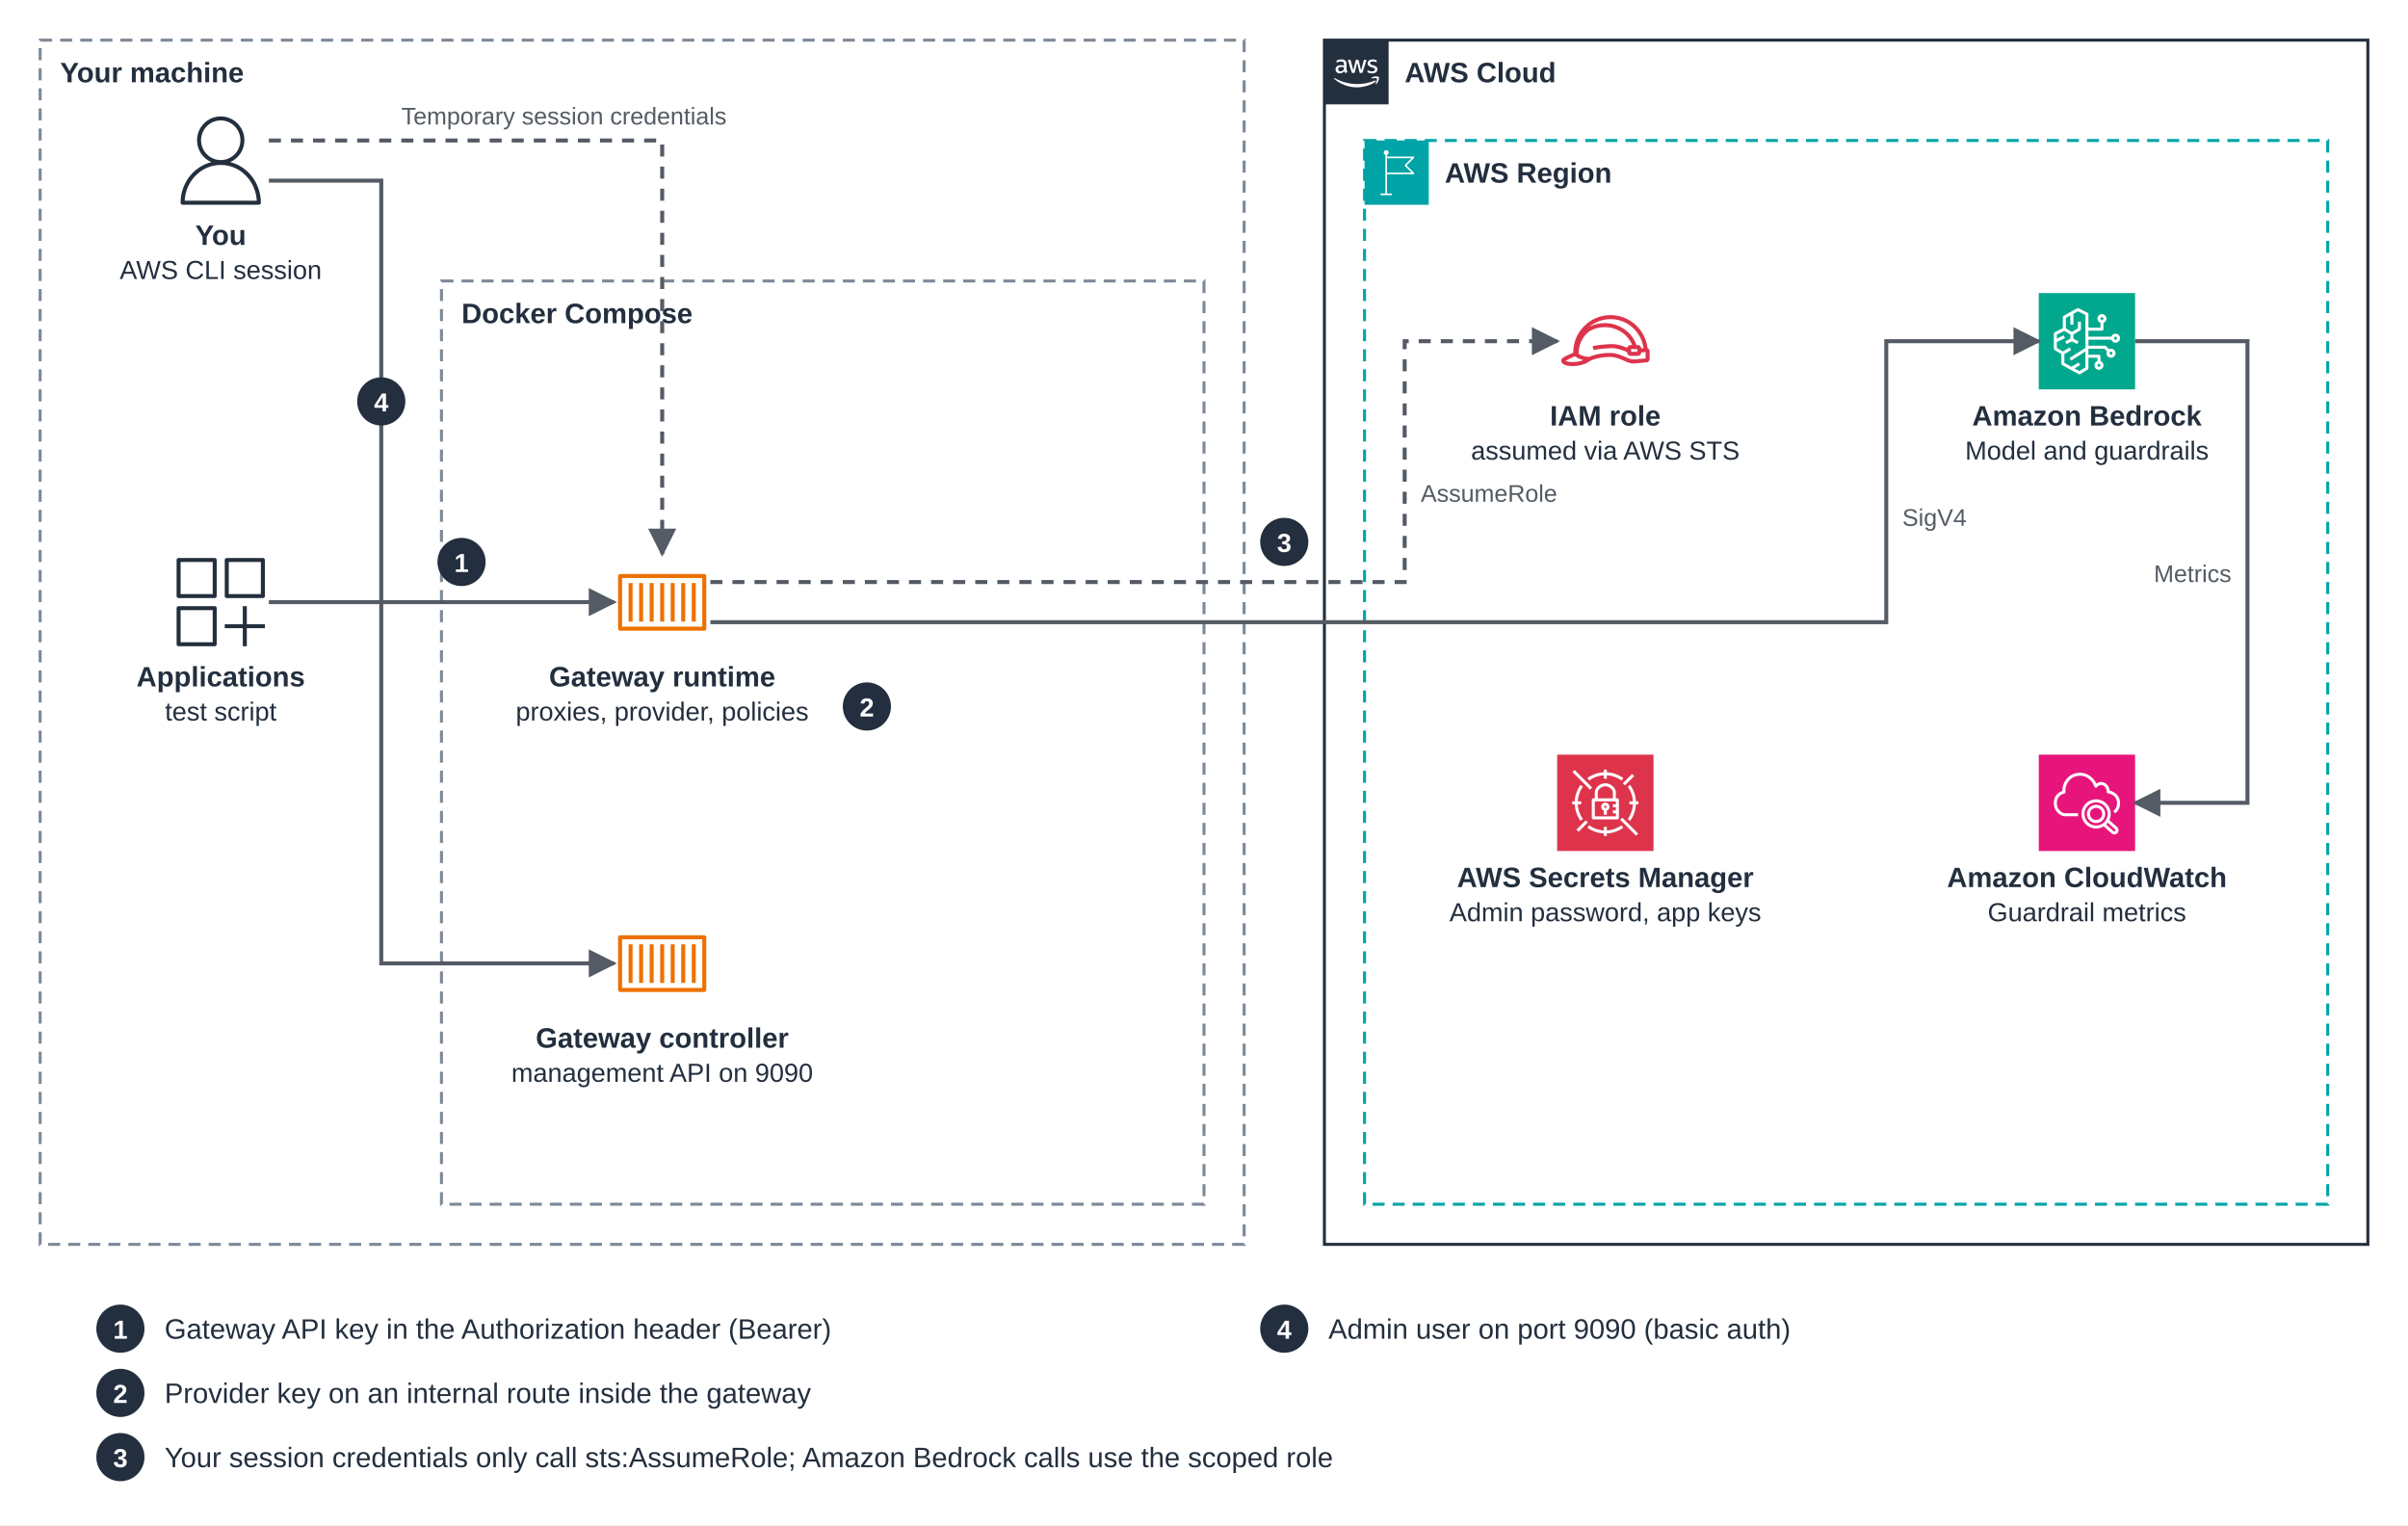
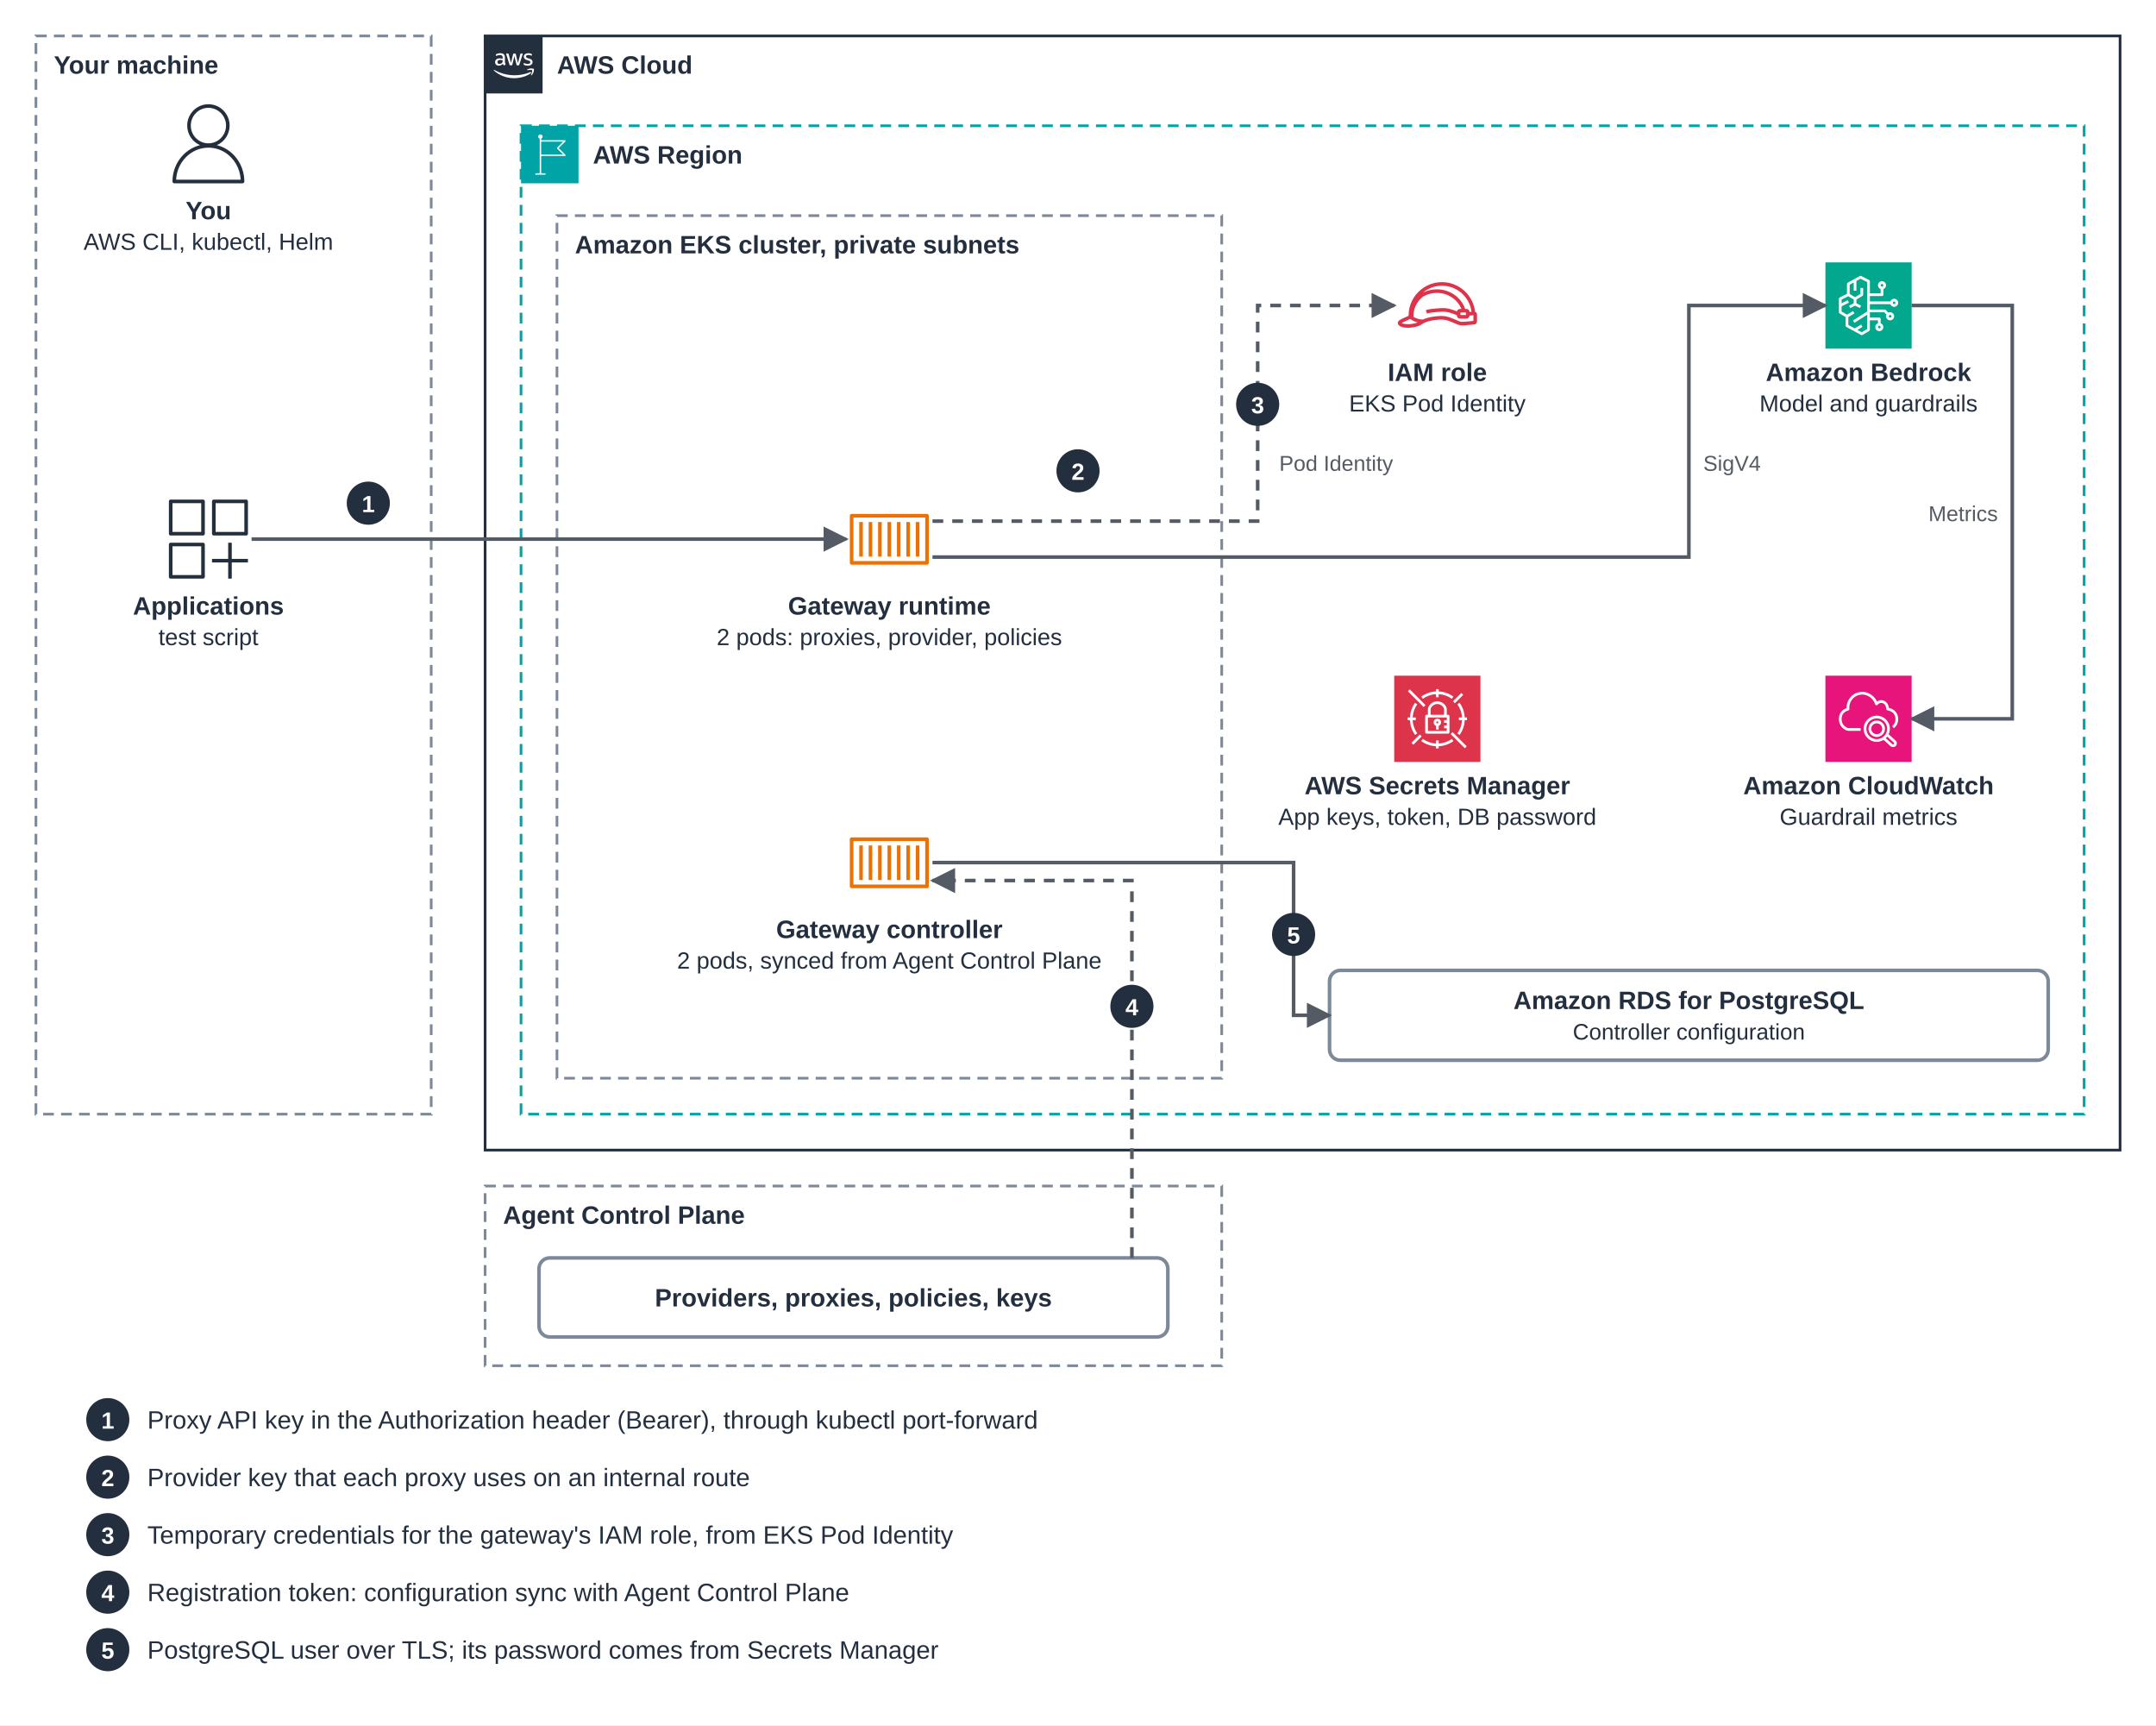
- <svg xmlns="http://www.w3.org/2000/svg" width="1200" height="760" viewBox="0 0 1200 760">
-   <rect width="1200" height="760" fill="#FFFFFF" />
+ <svg xmlns="http://www.w3.org/2000/svg" width="1200" height="960" viewBox="0 0 1200 960">
+   <rect width="1200" height="960" fill="#FFFFFF" />
  <defs>
    <marker id="ah" viewBox="0 0 10 10" refX="9" refY="5" markerWidth="7" markerHeight="7" orient="auto-start-reverse">
      <path d="M0 0L10 5L0 10z" fill="#545B64" />
    </marker>
  </defs>
-   <rect x="20" y="20" width="600" height="600" fill="none" stroke="#7D8998" stroke-width="1.5" stroke-dasharray="6 4" />
+   <rect x="20" y="20" width="220" height="600" fill="none" stroke="#7D8998" stroke-width="1.5" stroke-dasharray="6 4" />
  <text x="30" y="41" font-size="14" font-weight="bold" text-anchor="start" fill="#232F3E" font-family="'Amazon Ember', Arial, Helvetica, sans-serif">Your machine</text>
-   <svg x="86.0" y="56.0" width="48" height="48" viewBox="0 0 48 48">
+   <svg x="92" y="56" width="48" height="48" viewBox="0 0 48 48">
    <path fill="#242f3e" fill-rule="evenodd" d="M6.025 44c.499-9.915 8.37-17.822 17.975-17.822 3.248 0 6.43.914 9.205 2.644 5.149 3.211 8.448 8.961 8.769 15.178zm8.167-30.122c0-5.446 4.4-9.878 9.809-9.878 5.407 0 9.806 4.432 9.806 9.878 0 5.447-4.399 9.879-9.806 9.879-5.409 0-9.809-4.432-9.809-9.879m20.071 13.247a19.4 19.4 0 0 0-5.565-2.354 11.89 11.89 0 0 0 7.109-10.893C35.807 7.329 30.51 2 24.001 2c-6.512 0-11.809 5.329-11.809 11.878 0 4.877 2.938 9.072 7.125 10.9C10.545 26.981 4 35.2 4 45a1 1 0 0 0 1 1h38a1 1 0 0 0 1-1c0-7.281-3.731-14.13-9.737-17.875" />
  </svg>
-   <text x="110" y="122.0" font-size="14" font-weight="bold" text-anchor="middle" fill="#232F3E" font-family="'Amazon Ember', Arial, Helvetica, sans-serif">You</text>
-   <text x="110" y="139.0" font-size="13" font-weight="normal" text-anchor="middle" fill="#232F3E" font-family="'Amazon Ember', Arial, Helvetica, sans-serif">AWS CLI session</text>
-   <svg x="86.0" y="276.0" width="48" height="48" viewBox="0 0 48 48">
+   <text x="116" y="122" font-size="14" font-weight="bold" text-anchor="middle" fill="#232F3E" font-family="'Amazon Ember', Arial, Helvetica, sans-serif">You</text>
+   <text x="116" y="139" font-size="13" font-weight="normal" text-anchor="middle" fill="#232F3E" font-family="'Amazon Ember', Arial, Helvetica, sans-serif">AWS CLI, kubectl, Helm</text>
+   <svg x="92" y="276" width="48" height="48" viewBox="0 0 48 48">
    <path fill="#232f3d" fill-rule="evenodd" d="M37 35h9v2h-9v9h-2v-9h-9v-2h9v-9h2zM4 44h16V28H4zm17-18H3a1 1 0 0 0-1 1v18a1 1 0 0 0 1 1h18a1 1 0 0 0 1-1V27a1 1 0 0 0-1-1m7-6h16V4H28zM45 2H27a1 1 0 0 0-1 1v18a1 1 0 0 0 1 1h18a1 1 0 0 0 1-1V3a1 1 0 0 0-1-1M4 20h16V4H4zM21 2H3a1 1 0 0 0-1 1v18a1 1 0 0 0 1 1h18a1 1 0 0 0 1-1V3a1 1 0 0 0-1-1" />
  </svg>
-   <text x="110" y="342.0" font-size="14" font-weight="bold" text-anchor="middle" fill="#232F3E" font-family="'Amazon Ember', Arial, Helvetica, sans-serif">Applications</text>
-   <text x="110" y="359.0" font-size="13" font-weight="normal" text-anchor="middle" fill="#232F3E" font-family="'Amazon Ember', Arial, Helvetica, sans-serif">test script</text>
-   <rect x="220" y="140" width="380" height="460" fill="none" stroke="#7D8998" stroke-width="1.5" stroke-dasharray="6 4" />
-   <text x="230" y="161" font-size="14" font-weight="bold" text-anchor="start" fill="#232F3E" font-family="'Amazon Ember', Arial, Helvetica, sans-serif">Docker Compose</text>
-   <svg x="306.0" y="276.0" width="48" height="48" viewBox="0 0 48 48">
-     <path fill="#ed7100" fill-rule="evenodd" d="M38.725 33.735h2V14.497h-2zm-5.246 0h2V14.497h-2zm-5.247 0h2V14.497h-2zm-5.246 0h2V14.497h-2zm-5.247 0h2V14.497h-2zm-5.246 0h2V14.497h-2zm-5.247 0h2V14.497h-2zm-3.247 2.497h39.973V12H3.999zM44.972 10H3a1 1 0 0 0-1 1v26.233a1 1 0 0 0 1 1h41.972a1 1 0 0 0 1-1V11a1 1 0 0 0-1-1" />
-   </svg>
-   <text x="330" y="342.0" font-size="14" font-weight="bold" text-anchor="middle" fill="#232F3E" font-family="'Amazon Ember', Arial, Helvetica, sans-serif">Gateway runtime</text>
-   <text x="330" y="359.0" font-size="13" font-weight="normal" text-anchor="middle" fill="#232F3E" font-family="'Amazon Ember', Arial, Helvetica, sans-serif">proxies, provider, policies</text>
-   <svg x="306.0" y="456.0" width="48" height="48" viewBox="0 0 48 48">
-     <path fill="#ed7100" fill-rule="evenodd" d="M38.725 33.735h2V14.497h-2zm-5.246 0h2V14.497h-2zm-5.247 0h2V14.497h-2zm-5.246 0h2V14.497h-2zm-5.247 0h2V14.497h-2zm-5.246 0h2V14.497h-2zm-5.247 0h2V14.497h-2zm-3.247 2.497h39.973V12H3.999zM44.972 10H3a1 1 0 0 0-1 1v26.233a1 1 0 0 0 1 1h41.972a1 1 0 0 0 1-1V11a1 1 0 0 0-1-1" />
-   </svg>
-   <text x="330" y="522.0" font-size="14" font-weight="bold" text-anchor="middle" fill="#232F3E" font-family="'Amazon Ember', Arial, Helvetica, sans-serif">Gateway controller</text>
-   <text x="330" y="539.0" font-size="13" font-weight="normal" text-anchor="middle" fill="#232F3E" font-family="'Amazon Ember', Arial, Helvetica, sans-serif">management API on 9090</text>
-   <rect x="660" y="20" width="520" height="600" fill="none" stroke="#232F3E" stroke-width="1.5" />
-   <svg x="660.0" y="20.0" width="32" height="32" viewBox="0 0 40 40">
+   <text x="116" y="342" font-size="14" font-weight="bold" text-anchor="middle" fill="#232F3E" font-family="'Amazon Ember', Arial, Helvetica, sans-serif">Applications</text>
+   <text x="116" y="359" font-size="13" font-weight="normal" text-anchor="middle" fill="#232F3E" font-family="'Amazon Ember', Arial, Helvetica, sans-serif">test script</text>
+   <rect x="270" y="20" width="910" height="620" fill="none" stroke="#232F3E" stroke-width="1.5" />
+   <svg x="270" y="20" width="32" height="32" viewBox="0 0 40 40">
    <g fill="none" fill-rule="evenodd">
      <path fill="#242f3e" d="M0 0h40v40H0z" />
      <path fill="#fff" d="M32.698 23.9c.361.47-.4 2.4-.74 3.264-.105.262.117.365.35.168 1.512-1.284 1.904-3.975 1.593-4.363-.307-.386-2.95-.717-4.563.432-.249.177-.206.42.07.389.907-.112 2.93-.357 3.29.11m-.842 2.01c.518-.378.074-.941-.454-.72-3.513 1.464-7.327 2.173-10.8 2.173-5.143 0-10.127-1.39-14.156-3.695-.352-.202-.613.155-.319.414 3.733 3.316 8.67 5.309 14.147 5.309 3.91 0 8.451-1.208 11.582-3.481m-2.144-5.215a6.6 6.6 0 0 1-1.459-.161q-.714-.163-1.093-.373-.233-.128-.29-.258a.7.7 0 0 1-.059-.26v-.47q0-.29.216-.292.083.002.173.033.091.034.241.098.48.21 1.044.324.564.113 1.126.113.895 0 1.384-.308a.97.97 0 0 0 .49-.873.88.88 0 0 0-.258-.65q-.256-.258-.952-.484l-1.375-.421q-1.045-.325-1.517-.938a2.17 2.17 0 0 1-.472-1.347q0-.581.258-1.027.255-.445.676-.761.427-.314.99-.478A4.3 4.3 0 0 1 30.025 12q.315 0 .64.04a6.3 6.3 0 0 1 1.15.252q.248.082.4.162a.9.9 0 0 1 .28.227.5.5 0 0 1 .083.308v.436q0 .291-.217.29-.114.002-.364-.111c-.54-.24-1.15-.356-1.82-.356q-.815 0-1.262.258-.448.26-.448.827 0 .388.283.655.281.267 1.044.51l1.342.423q1.028.322 1.466.888.441.568.441 1.295 0 .6-.25 1.078-.248.477-.689.817a3.1 3.1 0 0 1-1.05.518q-.615.179-1.343.178m-12.165-.244q-.248.002-.365-.087-.117-.09-.199-.365l-2.222-7.157a1.8 1.8 0 0 1-.082-.371q0-.227.233-.227h.927q.265 0 .374.09.106.086.19.364l1.59 6.12 1.477-6.12q.066-.278.181-.364.116-.09.38-.09h.765q.263 0 .38.09.116.086.182.364l1.493 6.2 1.64-6.2q.082-.278.19-.364.109-.09.373-.09h.878q.233 0 .233.227a1 1 0 0 1-.016.144 2 2 0 0 1-.068.227l-2.286 7.157q-.083.275-.2.365-.116.088-.364.087h-.813q-.264.001-.38-.094-.116-.099-.182-.373l-1.476-5.96-1.457 5.96q-.067.274-.183.373-.116.095-.38.094zM9.94 19.449q.465 0 .98-.17.513-.17.893-.592.232-.259.324-.591.09-.33.09-.801v-.388a8 8 0 0 0-1.757-.211q-.945 0-1.408.373-.464.37-.465 1.07 0 .645.35.978.347.332.993.332m3.846-1.408q0 .517.107.825.11.31.307.664a.4.4 0 0 1 .066.209q0 .148-.182.276l-.597.39a.5.5 0 0 1-.248.08.4.4 0 0 1-.282-.128 2 2 0 0 1-.339-.43 6 6 0 0 1-.29-.544q-1.112 1.28-2.785 1.28-1.194.001-1.89-.664-.696-.664-.696-1.78 0-1.182.863-1.903.86-.72 2.32-.721.48 0 1.002.073t1.084.203v-.68q.001-1.052-.446-1.482-.446-.428-1.54-.428a4.5 4.5 0 0 0-1.02.12 7.5 7.5 0 0 0-1.02.315 3 3 0 0 1-.33.122.7.7 0 0 1-.15.024q-.199.001-.2-.292v-.452q.001-.228.068-.323.066-.099.265-.195a6 6 0 0 1 1.192-.421 6 6 0 0 1 1.476-.18c1.126 0 1.952.254 2.477.754q.787.753.788 2.275z" />
    </g>
  </svg>
-   <text x="700" y="41" font-size="14" font-weight="bold" text-anchor="start" fill="#232F3E" font-family="'Amazon Ember', Arial, Helvetica, sans-serif">AWS Cloud</text>
-   <rect x="680" y="70" width="480" height="530" fill="none" stroke="#00A4A6" stroke-width="1.5" stroke-dasharray="6 4" />
-   <svg x="680.0" y="70.0" width="32" height="32" viewBox="0 0 40 40">
+   <text x="310" y="41" font-size="14" font-weight="bold" text-anchor="start" fill="#232F3E" font-family="'Amazon Ember', Arial, Helvetica, sans-serif">AWS Cloud</text>
+   <rect x="290" y="70" width="870" height="550" fill="none" stroke="#00A4A6" stroke-width="1.5" stroke-dasharray="6 4" />
+   <svg x="290" y="70" width="32" height="32" viewBox="0 0 40 40">
    <g fill="none" fill-rule="evenodd">
      <path fill="#00a4a6" d="M0 0h40v40H0z" />
      <path fill="#fff" d="M14 20.026v-9h15.293l-4.147 4.146a.5.5 0 0 0 0 .708l4.147 4.146zm12.207-4.5 4.647-4.646a.5.5 0 0 0-.354-.854H14V8.97A1.528 1.528 0 0 0 13.495 6c-.845 0-1.532.687-1.532 1.531 0 .67.435 1.235 1.037 1.442v24.053h-3v1h7v-1h-3v-12h16.5a.5.5 0 0 0 .354-.854z" />
    </g>
  </svg>
-   <text x="720" y="91" font-size="14" font-weight="bold" text-anchor="start" fill="#232F3E" font-family="'Amazon Ember', Arial, Helvetica, sans-serif">AWS Region</text>
-   <svg x="776.0" y="146.0" width="48" height="48" viewBox="0 0 48 48">
+   <text x="330" y="91" font-size="14" font-weight="bold" text-anchor="start" fill="#232F3E" font-family="'Amazon Ember', Arial, Helvetica, sans-serif">AWS Region</text>
+   <rect x="310" y="120" width="370" height="480" fill="none" stroke="#7D8998" stroke-width="1.5" stroke-dasharray="6 4" />
+   <text x="320" y="141" font-size="14" font-weight="bold" text-anchor="start" fill="#232F3E" font-family="'Amazon Ember', Arial, Helvetica, sans-serif">Amazon EKS cluster, private subnets</text>
+   <svg x="471" y="276" width="48" height="48" viewBox="0 0 48 48">
+     <path fill="#ed7100" fill-rule="evenodd" d="M38.725 33.735h2V14.497h-2zm-5.246 0h2V14.497h-2zm-5.247 0h2V14.497h-2zm-5.246 0h2V14.497h-2zm-5.247 0h2V14.497h-2zm-5.246 0h2V14.497h-2zm-5.247 0h2V14.497h-2zm-3.247 2.497h39.973V12H3.999zM44.972 10H3a1 1 0 0 0-1 1v26.233a1 1 0 0 0 1 1h41.972a1 1 0 0 0 1-1V11a1 1 0 0 0-1-1" />
+   </svg>
+   <text x="495" y="342" font-size="14" font-weight="bold" text-anchor="middle" fill="#232F3E" font-family="'Amazon Ember', Arial, Helvetica, sans-serif">Gateway runtime</text>
+   <text x="495" y="359" font-size="13" font-weight="normal" text-anchor="middle" fill="#232F3E" font-family="'Amazon Ember', Arial, Helvetica, sans-serif">2 pods: proxies, provider, policies</text>
+   <svg x="471" y="456" width="48" height="48" viewBox="0 0 48 48">
+     <path fill="#ed7100" fill-rule="evenodd" d="M38.725 33.735h2V14.497h-2zm-5.246 0h2V14.497h-2zm-5.247 0h2V14.497h-2zm-5.246 0h2V14.497h-2zm-5.247 0h2V14.497h-2zm-5.246 0h2V14.497h-2zm-5.247 0h2V14.497h-2zm-3.247 2.497h39.973V12H3.999zM44.972 10H3a1 1 0 0 0-1 1v26.233a1 1 0 0 0 1 1h41.972a1 1 0 0 0 1-1V11a1 1 0 0 0-1-1" />
+   </svg>
+   <text x="495" y="522" font-size="14" font-weight="bold" text-anchor="middle" fill="#232F3E" font-family="'Amazon Ember', Arial, Helvetica, sans-serif">Gateway controller</text>
+   <text x="495" y="539" font-size="13" font-weight="normal" text-anchor="middle" fill="#232F3E" font-family="'Amazon Ember', Arial, Helvetica, sans-serif">2 pods, synced from Agent Control Plane</text>
+   <svg x="776" y="146" width="48" height="48" viewBox="0 0 48 48">
    <path fill="#dd344c" fill-rule="evenodd" d="M44.083 32.581a72.853 72.853 0 0 0-2.082.191l-.168.018c-1.765.182-3.763.387-4.714.257-.594-.085-1.688-.56-2.848-1.063-1.966-.852-4.414-1.914-6.627-2.084-3.046-.234-8.31.34-11.703 1.931-1.962-.088-3.782-.616-5.196-1.488a46 46 0 0 1-.012-.649c0-4.136 1.938-8.015 5.32-10.65a15.2 15.2 0 0 1 7.66-2.052c6.12 0 11.553 3.617 13.672 8.942h-.813c-.814 0-1.496.576-1.663 1.34l-.412-.156c-2.03-.783-4.813-1.854-8.031-1.663-4.705.276-7.02.56-8.843 1.08l.549 1.924c1.668-.477 3.868-.74 8.41-1.008 2.785-.158 5.338.818 7.195 1.533.395.153.752.286 1.09.407v.205c0 .939.766 1.704 1.705 1.704h3.647c.937 0 1.7-.762 1.704-1.698l.354-.032a176 176 0 0 0 1.595-.151l.21-.021zM9.799 34.249c-2.65.363-4.742.039-5.608-.496.525-.371 1.71-.89 2.544-1.254a44 44 0 0 0 2.16-1.004c1.154.879 2.583 1.538 4.165 1.931-.915.368-2.048.658-3.261.823M36.868 29.3h3.055v-1.366h-3.055zM26.586 13c8.368 0 15.396 6.295 16.43 14.492q-.43.042-.912.086l-.185.016a1.704 1.704 0 0 0-1.7-1.66h-.711c-2.201-6.477-8.576-10.942-15.795-10.942-2.674 0-5.29.612-7.641 1.775q.024-.022.046-.042A16.6 16.6 0 0 1 26.586 13m18.94 14.794a1.6 1.6 0 0 0-.497-.298C43.983 18.185 36.049 11 26.586 11a18.6 18.6 0 0 0-11.732 4.175 18.5 18.5 0 0 0-6.85 14.406c0 .041.004.082.004.123-.667.335-1.372.655-2.073.962-2.136.934-3.68 1.608-3.91 2.826-.057.309-.067.914.52 1.502 1.038 1.037 3.028 1.409 5.05 1.409.842 0 1.688-.064 2.474-.172 1.339-.182 3.839-.673 5.536-1.915 2.678-1.941 8.733-2.667 11.886-2.422 1.879.145 4.155 1.132 5.985 1.925 1.396.607 2.5 1.085 3.366 1.208 1.19.163 3.136-.037 5.195-.248l.173-.017a63 63 0 0 1 1.592-.151c.215-.021.428-.036.712-.056.88-.062 1.569-.8 1.569-1.68v-3.829c0-.478-.202-.934-.556-1.252" />
  </svg>
-   <text x="800" y="212.0" font-size="14" font-weight="bold" text-anchor="middle" fill="#232F3E" font-family="'Amazon Ember', Arial, Helvetica, sans-serif">IAM role</text>
-   <text x="800" y="229.0" font-size="13" font-weight="normal" text-anchor="middle" fill="#232F3E" font-family="'Amazon Ember', Arial, Helvetica, sans-serif">assumed via AWS STS</text>
-   <svg x="1016.0" y="146.0" width="48" height="48" viewBox="0 0 64 64">
+   <text x="800" y="212" font-size="14" font-weight="bold" text-anchor="middle" fill="#232F3E" font-family="'Amazon Ember', Arial, Helvetica, sans-serif">IAM role</text>
+   <text x="800" y="229" font-size="13" font-weight="normal" text-anchor="middle" fill="#232F3E" font-family="'Amazon Ember', Arial, Helvetica, sans-serif">EKS Pod Identity</text>
+   <svg x="1016" y="146" width="48" height="48" viewBox="0 0 64 64">
    <g fill="none" fill-rule="evenodd">
      <path fill="#01a88d" d="M0 0h64v64H0z" />
      <path fill="#fff" d="M51 31a1.001 1.001 0 0 1 0-2 1.001 1.001 0 0 1 0 2M26.977 51.848l-3.203-1.746 3.741-2.245-1.03-1.714-4.747 2.848L17 46.406v-5.84l4.515-2.71-1.03-1.713L16 38.833l-4-2.4v-3.815l5.447-2.723-.894-1.79L12 30.382v-2.764l4.956-2.478L21 27.566v2.816l-3.447 1.723.894 1.79 3.556-1.778 3.554 1.76.886-1.792L23 30.38v-2.814l4.515-2.71A1 1 0 0 0 28 24v-5h-2v4.434l-4 2.4-4-2.4v-6.846l3-1.666V21h2v-7.19l3.024-1.68 4.978 2.486-.001 21.834-10.538 6.706 1.074 1.688 9.464-6.022L31 49.434zM48 39a1.001 1.001 0 0 1 0 2 1.001 1.001 0 0 1 0-2m-8 10a1.001 1.001 0 0 1 0-2 1.001 1.001 0 0 1 0 2m2-33a1.001 1.001 0 0 1 0 2 1.001 1.001 0 0 1 0-2m9 11a3 3 0 0 0-2.816 2H33.001v-4H42a1 1 0 0 0 1-1v-4.184A3 3 0 0 0 45 17c0-1.654-1.346-3-3-3s-3 1.346-3 3c0 1.302.839 2.402 2 2.816V23h-7.999l.001-9.002a1 1 0 0 0-.553-.894l-6.002-3a1 1 0 0 0-.932.022l-9 5A1 1 0 0 0 16 16v7.382l-5.447 2.723c-.339.17-.553.516-.553.895v10a1 1 0 0 0 .485.857L15 40.566V47a1 1 0 0 0 .521.878l11 6a1 1 0 0 0 .994-.021l5-3A1 1 0 0 0 33 50v-7h6v2.184A3 3 0 0 0 37 48c0 1.654 1.346 3 3 3s3-1.346 3-3a3 3 0 0 0-2-2.816V42a1 1 0 0 0-1-1h-7l.001-4h10.585l1.715 1.715A2.95 2.95 0 0 0 45 40c0 1.654 1.346 3 3 3s3-1.346 3-3-1.346-3-3-3a2.95 2.95 0 0 0-1.285.3l-2.008-2.007A1 1 0 0 0 44 35H33.001v-4h15.183A3 3 0 0 0 51 33c1.654 0 3-1.346 3-3s-1.346-3-3-3" />
    </g>
  </svg>
-   <text x="1040" y="212.0" font-size="14" font-weight="bold" text-anchor="middle" fill="#232F3E" font-family="'Amazon Ember', Arial, Helvetica, sans-serif">Amazon Bedrock</text>
-   <text x="1040" y="229.0" font-size="13" font-weight="normal" text-anchor="middle" fill="#232F3E" font-family="'Amazon Ember', Arial, Helvetica, sans-serif">Model and guardrails</text>
-   <svg x="776.0" y="376.0" width="48" height="48" viewBox="0 0 64 64">
+   <text x="1040" y="212" font-size="14" font-weight="bold" text-anchor="middle" fill="#232F3E" font-family="'Amazon Ember', Arial, Helvetica, sans-serif">Amazon Bedrock</text>
+   <text x="1040" y="229" font-size="13" font-weight="normal" text-anchor="middle" fill="#232F3E" font-family="'Amazon Ember', Arial, Helvetica, sans-serif">Model and guardrails</text>
+   <svg x="776" y="376" width="48" height="48" viewBox="0 0 64 64">
    <g fill="none" fill-rule="evenodd">
      <path fill="#dd344c" d="M0 0h64v64H0z" />
      <path fill="#fff" d="M31.24 34.64a.76.76 0 0 0 1.52 0 .76.76 0 0 0-1.52 0m-2 0A2.763 2.763 0 0 1 32 31.88a2.764 2.764 0 0 1 2.76 2.76A2.76 2.76 0 0 1 33 37.205V40h-2v-2.795a2.76 2.76 0 0 1-1.76-2.565M39 31H25v10h14v-2h-2v-2h2v-2h-2v-2h2zm-12-2h9.999L37 25c0-.865-.576-1.859-1.543-2.659-1.014-.84-2.305-1.341-3.454-1.341h-.002c-2.383 0-5 2.093-5.001 4zm12-4-.001 4H40a1 1 0 0 1 1 1v12a1 1 0 0 1-1 1H24a1 1 0 0 1-1-1V30a1 1 0 0 1 1-1h1v-4c.001-3.029 3.469-6 7.001-6h.002c1.625 0 3.348.657 4.729 1.801C38.174 21.994 39.001 23.525 39 25M15.489 43.95l1.621-1.173A18.2 18.2 0 0 1 13.676 33H16v-2h-2.322a18.2 18.2 0 0 1 3.432-9.719l-1.621-1.173A20.18 20.18 0 0 0 11.678 31H10v2h1.676c.185 3.962 1.484 7.731 3.813 10.95m27.258 2.968A18.2 18.2 0 0 1 33 50.35V48h-2v2.35a18.2 18.2 0 0 1-9.75-3.432l-1.172 1.62A20.17 20.17 0 0 0 31 52.35V54h2v-1.65c3.951-.19 7.709-1.488 10.919-3.812zM21.25 17.14A18.2 18.2 0 0 1 31 13.707V16h2v-2.293a18.2 18.2 0 0 1 9.747 3.433l1.172-1.62A20.16 20.16 0 0 0 33 11.707V10h-2v1.707a20.17 20.17 0 0 0-10.922 3.813zM52.319 31a20.17 20.17 0 0 0-3.81-10.892l-1.622 1.173A18.16 18.16 0 0 1 50.319 31H48v2h2.322a18.2 18.2 0 0 1-3.435 9.777l1.622 1.173c2.329-3.219 3.627-6.988 3.813-10.95H54v-2zm-7.293-10.584 6.159-6.16-1.414-1.414-6.159 6.16zM18.971 43.642l-6.16 6.16 1.414 1.414 6.161-6.16zm4.275-21.809-11.66-11.66-1.414 1.414 11.66 11.66zM43.303 41.89l10.523 10.523-1.414 1.414-10.524-10.523z" />
    </g>
  </svg>
-   <text x="800" y="442.0" font-size="14" font-weight="bold" text-anchor="middle" fill="#232F3E" font-family="'Amazon Ember', Arial, Helvetica, sans-serif">AWS Secrets Manager</text>
-   <text x="800" y="459.0" font-size="13" font-weight="normal" text-anchor="middle" fill="#232F3E" font-family="'Amazon Ember', Arial, Helvetica, sans-serif">Admin password, app keys</text>
-   <svg x="1016.0" y="376.0" width="48" height="48" viewBox="0 0 64 64">
+   <text x="800" y="442" font-size="14" font-weight="bold" text-anchor="middle" fill="#232F3E" font-family="'Amazon Ember', Arial, Helvetica, sans-serif">AWS Secrets Manager</text>
+   <text x="800" y="459" font-size="13" font-weight="normal" text-anchor="middle" fill="#232F3E" font-family="'Amazon Ember', Arial, Helvetica, sans-serif">App keys, token, DB password</text>
+   <svg x="1016" y="376" width="48" height="48" viewBox="0 0 64 64">
    <g fill="none" fill-rule="evenodd">
      <path fill="#e7157b" d="M0 0h64v64H0z" />
      <path fill="#fff" d="M42.184 39.381a4.095 4.095 0 0 0-8.189 0 4.095 4.095 0 0 0 8.189 0m2 0c0 3.353-2.734 6.081-6.095 6.081s-6.094-2.728-6.094-6.08c0-3.354 2.734-6.082 6.094-6.082s6.095 2.728 6.095 6.081m6.559 10.235-4.897-4.4a10 10 0 0 1-1.061 1.19l4.886 4.397a.806.806 0 0 0 1.131-.059.8.8 0 0 0-.059-1.128m-12.654-2.524c4.262 0 7.729-3.46 7.729-7.71 0-4.252-3.467-7.711-7.729-7.711-4.26 0-7.727 3.459-7.727 7.71s3.467 7.71 7.727 7.71m13.992 1.042a2.796 2.796 0 0 1 .207 3.946c-.553.61-1.317.92-2.083.92a2.8 2.8 0 0 1-1.872-.713l-5.161-4.646a9.67 9.67 0 0 1-5.083 1.446c-5.364 0-9.727-4.354-9.727-9.706s4.363-9.706 9.727-9.706c5.365 0 9.729 4.354 9.729 9.706a9.6 9.6 0 0 1-.921 4.095zM17.697 23.538c0 .401.023.8.07 1.185a.997.997 0 0 1-.806 1.101C15.084 26.308 12 27.772 12 32.157c0 3.323 1.836 5.157 3.377 6.11.672.423 1.263.638 1.761.643h8.989v1.996h-9c-.884-.01-1.827-.329-2.81-.947C12.708 38.964 10 36.62 10 32.157c0-5.27 3.526-7.293 5.71-8.04a14 14 0 0 1-.013-.579c0-4.378 2.976-8.916 6.924-10.56 4.611-1.927 9.498-.971 13.066 2.556 1.047 1.033 1.917 2.274 2.598 3.702a5.3 5.3 0 0 1 3.174-1.061c2.415 0 5.128 1.793 5.663 5.715C50.58 24.722 54 27.278 54 32.217c0 2.89-1.136 5.24-3.287 6.792l-1.172-1.616C51.173 36.214 52 34.473 52 32.217c0-4.978-4.189-6.217-5.99-6.519a.996.996 0 0 1-.824-1.127c-.255-3.04-2.045-4.401-3.727-4.401-1.057 0-2.05.516-2.725 1.416a.999.999 0 0 1-1.741-.26c-.634-1.752-1.547-3.223-2.712-4.375-1.43-1.411-5.348-4.444-10.89-2.132-3.193 1.33-5.694 5.16-5.694 8.72" />
    </g>
  </svg>
-   <text x="1040" y="442.0" font-size="14" font-weight="bold" text-anchor="middle" fill="#232F3E" font-family="'Amazon Ember', Arial, Helvetica, sans-serif">Amazon CloudWatch</text>
-   <text x="1040" y="459.0" font-size="13" font-weight="normal" text-anchor="middle" fill="#232F3E" font-family="'Amazon Ember', Arial, Helvetica, sans-serif">Guardrail metrics</text>
-   <path d="M134 300 H306" fill="none" stroke="#545B64" stroke-width="2" marker-end="url(#ah)" />
-   <circle cx="230" cy="280" r="12" fill="#232F3E" />
-   <text x="230" y="285" font-size="13" font-weight="bold" text-anchor="middle" fill="#FFFFFF" font-family="'Amazon Ember', Arial, Helvetica, sans-serif">1</text>
-   <circle cx="432" cy="352" r="12" fill="#232F3E" />
-   <text x="432" y="357" font-size="13" font-weight="bold" text-anchor="middle" fill="#FFFFFF" font-family="'Amazon Ember', Arial, Helvetica, sans-serif">2</text>
-   <path d="M134 70 H330 V276" fill="none" stroke="#545B64" stroke-width="2" stroke-dasharray="6 5" marker-end="url(#ah)" />
-   <text x="200" y="62" font-size="12" font-weight="normal" text-anchor="start" fill="#545B64" font-family="'Amazon Ember', Arial, Helvetica, sans-serif">Temporary session credentials</text>
-   <path d="M134 90 H190 V480 H306" fill="none" stroke="#545B64" stroke-width="2" marker-end="url(#ah)" />
-   <circle cx="190" cy="200" r="12" fill="#232F3E" />
-   <text x="190" y="205" font-size="13" font-weight="bold" text-anchor="middle" fill="#FFFFFF" font-family="'Amazon Ember', Arial, Helvetica, sans-serif">4</text>
-   <path d="M354 290 H700 V170 H776" fill="none" stroke="#545B64" stroke-width="2" stroke-dasharray="6 5" marker-end="url(#ah)" />
-   <text x="708" y="250" font-size="12" font-weight="normal" text-anchor="start" fill="#545B64" font-family="'Amazon Ember', Arial, Helvetica, sans-serif">AssumeRole</text>
-   <path d="M354 310 H940 V170 H1016" fill="none" stroke="#545B64" stroke-width="2" marker-end="url(#ah)" />
+   <text x="1040" y="442" font-size="14" font-weight="bold" text-anchor="middle" fill="#232F3E" font-family="'Amazon Ember', Arial, Helvetica, sans-serif">Amazon CloudWatch</text>
+   <text x="1040" y="459" font-size="13" font-weight="normal" text-anchor="middle" fill="#232F3E" font-family="'Amazon Ember', Arial, Helvetica, sans-serif">Guardrail metrics</text>
+   <rect x="740" y="540" width="400" height="50" rx="6" fill="#FFFFFF" stroke="#7D8998" stroke-width="2" />
+   <text x="940.0" y="561.5" font-size="14" font-weight="bold" text-anchor="middle" fill="#232F3E" font-family="'Amazon Ember', Arial, Helvetica, sans-serif">Amazon RDS for PostgreSQL</text>
+   <text x="940.0" y="578.5" font-size="12.5" font-weight="normal" text-anchor="middle" fill="#232F3E" font-family="'Amazon Ember', Arial, Helvetica, sans-serif">Controller configuration</text>
+   <path d="M140 300 H471" fill="none" stroke="#545B64" stroke-width="2" marker-end="url(#ah)" />
+   <circle cx="205" cy="280" r="12" fill="#232F3E" />
+   <text x="205" y="285" font-size="13" font-weight="bold" text-anchor="middle" fill="#FFFFFF" font-family="'Amazon Ember', Arial, Helvetica, sans-serif">1</text>
+   <circle cx="600" cy="262" r="12" fill="#232F3E" />
+   <text x="600" y="267" font-size="13" font-weight="bold" text-anchor="middle" fill="#FFFFFF" font-family="'Amazon Ember', Arial, Helvetica, sans-serif">2</text>
+   <path d="M519 290 H700 V170 H776" fill="none" stroke="#545B64" stroke-width="2" stroke-dasharray="6 5" marker-end="url(#ah)" />
+   <text x="712" y="262" font-size="12" font-weight="normal" text-anchor="start" fill="#545B64" font-family="'Amazon Ember', Arial, Helvetica, sans-serif">Pod Identity</text>
+   <circle cx="700" cy="225" r="12" fill="#232F3E" />
+   <text x="700" y="230" font-size="13" font-weight="bold" text-anchor="middle" fill="#FFFFFF" font-family="'Amazon Ember', Arial, Helvetica, sans-serif">3</text>
+   <path d="M519 310 H940 V170 H1016" fill="none" stroke="#545B64" stroke-width="2" marker-end="url(#ah)" />
  <text x="948" y="262" font-size="12" font-weight="normal" text-anchor="start" fill="#545B64" font-family="'Amazon Ember', Arial, Helvetica, sans-serif">SigV4</text>
-   <circle cx="640" cy="270" r="12" fill="#232F3E" />
-   <text x="640" y="275" font-size="13" font-weight="bold" text-anchor="middle" fill="#FFFFFF" font-family="'Amazon Ember', Arial, Helvetica, sans-serif">3</text>
  <path d="M1064 170 H1120 V400 H1064" fill="none" stroke="#545B64" stroke-width="2" marker-end="url(#ah)" />
  <text x="1112" y="290" font-size="12" font-weight="normal" text-anchor="end" fill="#545B64" font-family="'Amazon Ember', Arial, Helvetica, sans-serif">Metrics</text>
-   <circle cx="60" cy="662" r="12" fill="#232F3E" />
-   <text x="60" y="667" font-size="13" font-weight="bold" text-anchor="middle" fill="#FFFFFF" font-family="'Amazon Ember', Arial, Helvetica, sans-serif">1</text>
-   <text x="82" y="667" font-size="14" font-weight="normal" text-anchor="start" fill="#232F3E" font-family="'Amazon Ember', Arial, Helvetica, sans-serif">Gateway API key in the Authorization header (Bearer)</text>
-   <circle cx="60" cy="694" r="12" fill="#232F3E" />
-   <text x="60" y="699" font-size="13" font-weight="bold" text-anchor="middle" fill="#FFFFFF" font-family="'Amazon Ember', Arial, Helvetica, sans-serif">2</text>
-   <text x="82" y="699" font-size="14" font-weight="normal" text-anchor="start" fill="#232F3E" font-family="'Amazon Ember', Arial, Helvetica, sans-serif">Provider key on an internal route inside the gateway</text>
-   <circle cx="60" cy="726" r="12" fill="#232F3E" />
-   <text x="60" y="731" font-size="13" font-weight="bold" text-anchor="middle" fill="#FFFFFF" font-family="'Amazon Ember', Arial, Helvetica, sans-serif">3</text>
-   <text x="82" y="731" font-size="14" font-weight="normal" text-anchor="start" fill="#232F3E" font-family="'Amazon Ember', Arial, Helvetica, sans-serif">Your session credentials only call sts:AssumeRole; Amazon Bedrock calls use the scoped role</text>
-   <circle cx="640" cy="662" r="12" fill="#232F3E" />
-   <text x="640" y="667" font-size="13" font-weight="bold" text-anchor="middle" fill="#FFFFFF" font-family="'Amazon Ember', Arial, Helvetica, sans-serif">4</text>
-   <text x="662" y="667" font-size="14" font-weight="normal" text-anchor="start" fill="#232F3E" font-family="'Amazon Ember', Arial, Helvetica, sans-serif">Admin user on port 9090 (basic auth)</text>
+   <path d="M519 480 H720 V565 H740" fill="none" stroke="#545B64" stroke-width="2" marker-end="url(#ah)" />
+   <circle cx="720" cy="520" r="12" fill="#232F3E" />
+   <text x="720" y="525" font-size="13" font-weight="bold" text-anchor="middle" fill="#FFFFFF" font-family="'Amazon Ember', Arial, Helvetica, sans-serif">5</text>
+   <rect x="270" y="660" width="410" height="100" fill="none" stroke="#7D8998" stroke-width="1.5" stroke-dasharray="6 4" />
+   <text x="280" y="681" font-size="14" font-weight="bold" text-anchor="start" fill="#232F3E" font-family="'Amazon Ember', Arial, Helvetica, sans-serif">Agent Control Plane</text>
+   <rect x="300" y="700" width="350" height="44" rx="6" fill="#FFFFFF" stroke="#7D8998" stroke-width="2" />
+   <text x="475.0" y="727.0" font-size="14" font-weight="bold" text-anchor="middle" fill="#232F3E" font-family="'Amazon Ember', Arial, Helvetica, sans-serif">Providers, proxies, policies, keys</text>
+   <path d="M630 700 V490 H519" fill="none" stroke="#545B64" stroke-width="2" stroke-dasharray="6 5" marker-end="url(#ah)" />
+   <circle cx="630" cy="560" r="12" fill="#232F3E" />
+   <text x="630" y="565" font-size="13" font-weight="bold" text-anchor="middle" fill="#FFFFFF" font-family="'Amazon Ember', Arial, Helvetica, sans-serif">4</text>
+   <circle cx="60" cy="790" r="12" fill="#232F3E" />
+   <text x="60" y="795" font-size="13" font-weight="bold" text-anchor="middle" fill="#FFFFFF" font-family="'Amazon Ember', Arial, Helvetica, sans-serif">1</text>
+   <text x="82" y="795" font-size="14" font-weight="normal" text-anchor="start" fill="#232F3E" font-family="'Amazon Ember', Arial, Helvetica, sans-serif">Proxy API key in the Authorization header (Bearer), through kubectl port-forward</text>
+   <circle cx="60" cy="822" r="12" fill="#232F3E" />
+   <text x="60" y="827" font-size="13" font-weight="bold" text-anchor="middle" fill="#FFFFFF" font-family="'Amazon Ember', Arial, Helvetica, sans-serif">2</text>
+   <text x="82" y="827" font-size="14" font-weight="normal" text-anchor="start" fill="#232F3E" font-family="'Amazon Ember', Arial, Helvetica, sans-serif">Provider key that each proxy uses on an internal route</text>
+   <circle cx="60" cy="854" r="12" fill="#232F3E" />
+   <text x="60" y="859" font-size="13" font-weight="bold" text-anchor="middle" fill="#FFFFFF" font-family="'Amazon Ember', Arial, Helvetica, sans-serif">3</text>
+   <text x="82" y="859" font-size="14" font-weight="normal" text-anchor="start" fill="#232F3E" font-family="'Amazon Ember', Arial, Helvetica, sans-serif">Temporary credentials for the gateway's IAM role, from EKS Pod Identity</text>
+   <circle cx="60" cy="886" r="12" fill="#232F3E" />
+   <text x="60" y="891" font-size="13" font-weight="bold" text-anchor="middle" fill="#FFFFFF" font-family="'Amazon Ember', Arial, Helvetica, sans-serif">4</text>
+   <text x="82" y="891" font-size="14" font-weight="normal" text-anchor="start" fill="#232F3E" font-family="'Amazon Ember', Arial, Helvetica, sans-serif">Registration token: configuration sync with Agent Control Plane</text>
+   <circle cx="60" cy="918" r="12" fill="#232F3E" />
+   <text x="60" y="923" font-size="13" font-weight="bold" text-anchor="middle" fill="#FFFFFF" font-family="'Amazon Ember', Arial, Helvetica, sans-serif">5</text>
+   <text x="82" y="923" font-size="14" font-weight="normal" text-anchor="start" fill="#232F3E" font-family="'Amazon Ember', Arial, Helvetica, sans-serif">PostgreSQL user over TLS; its password comes from Secrets Manager</text>
</svg>
